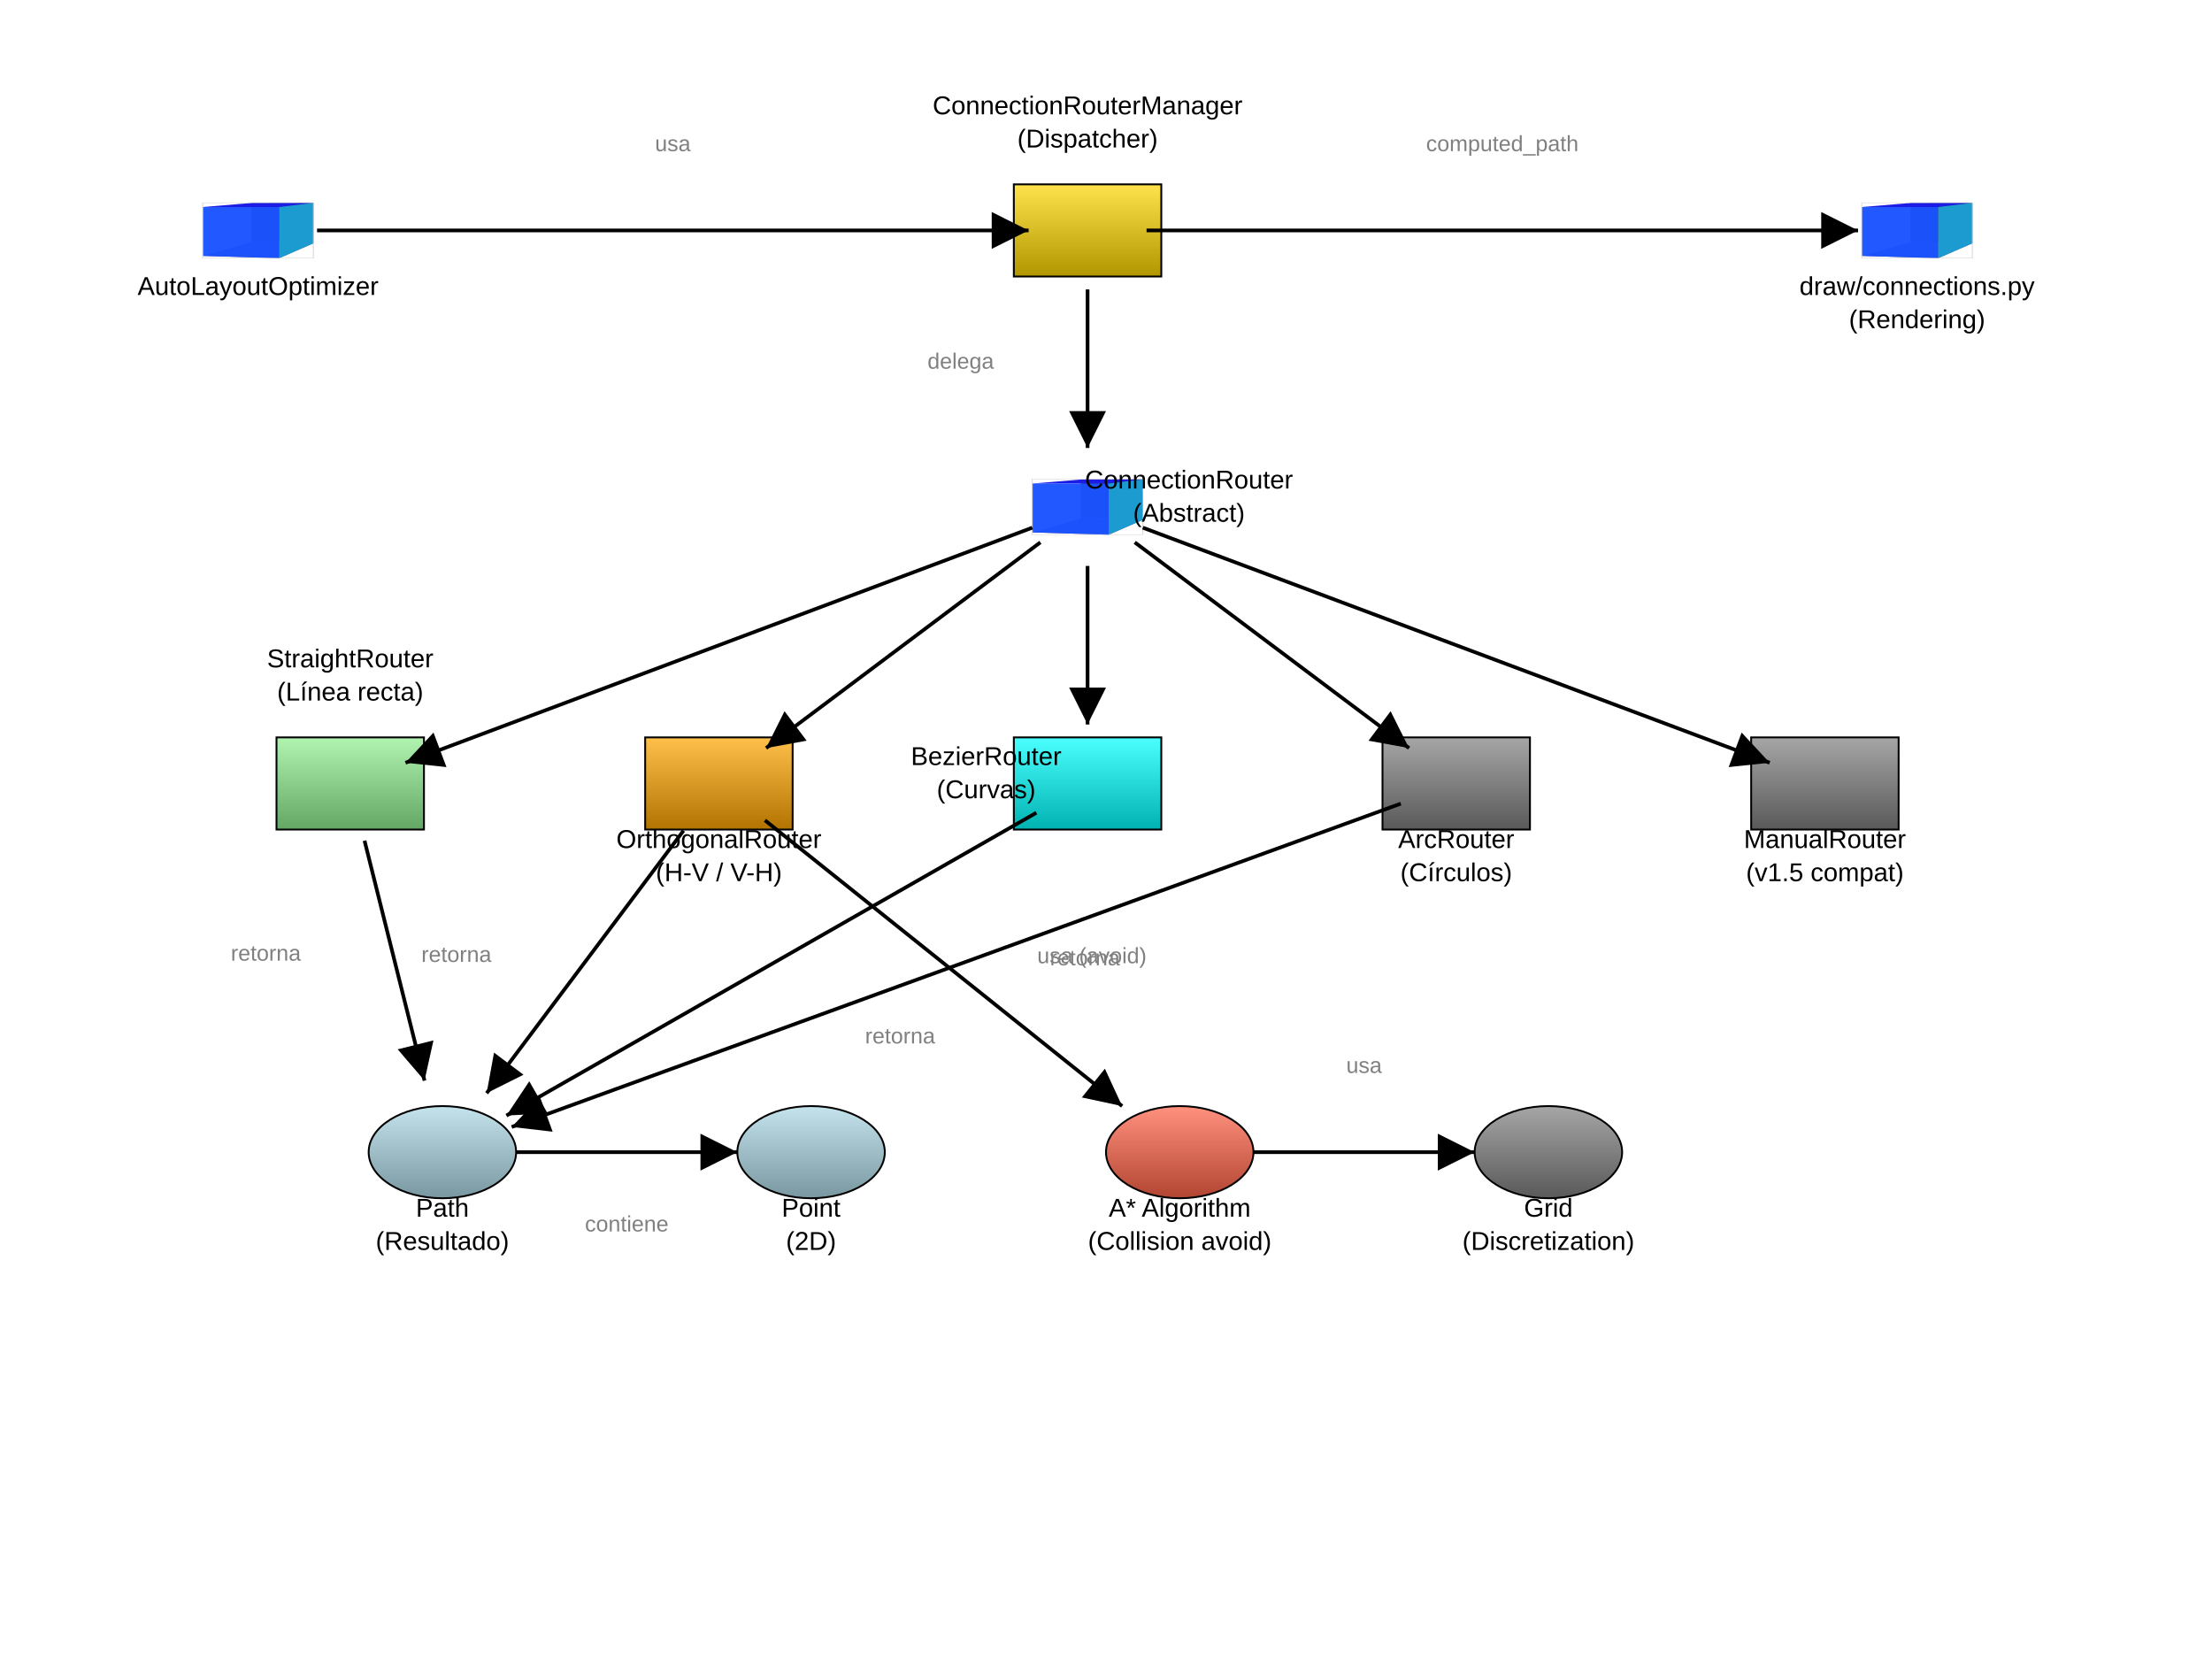
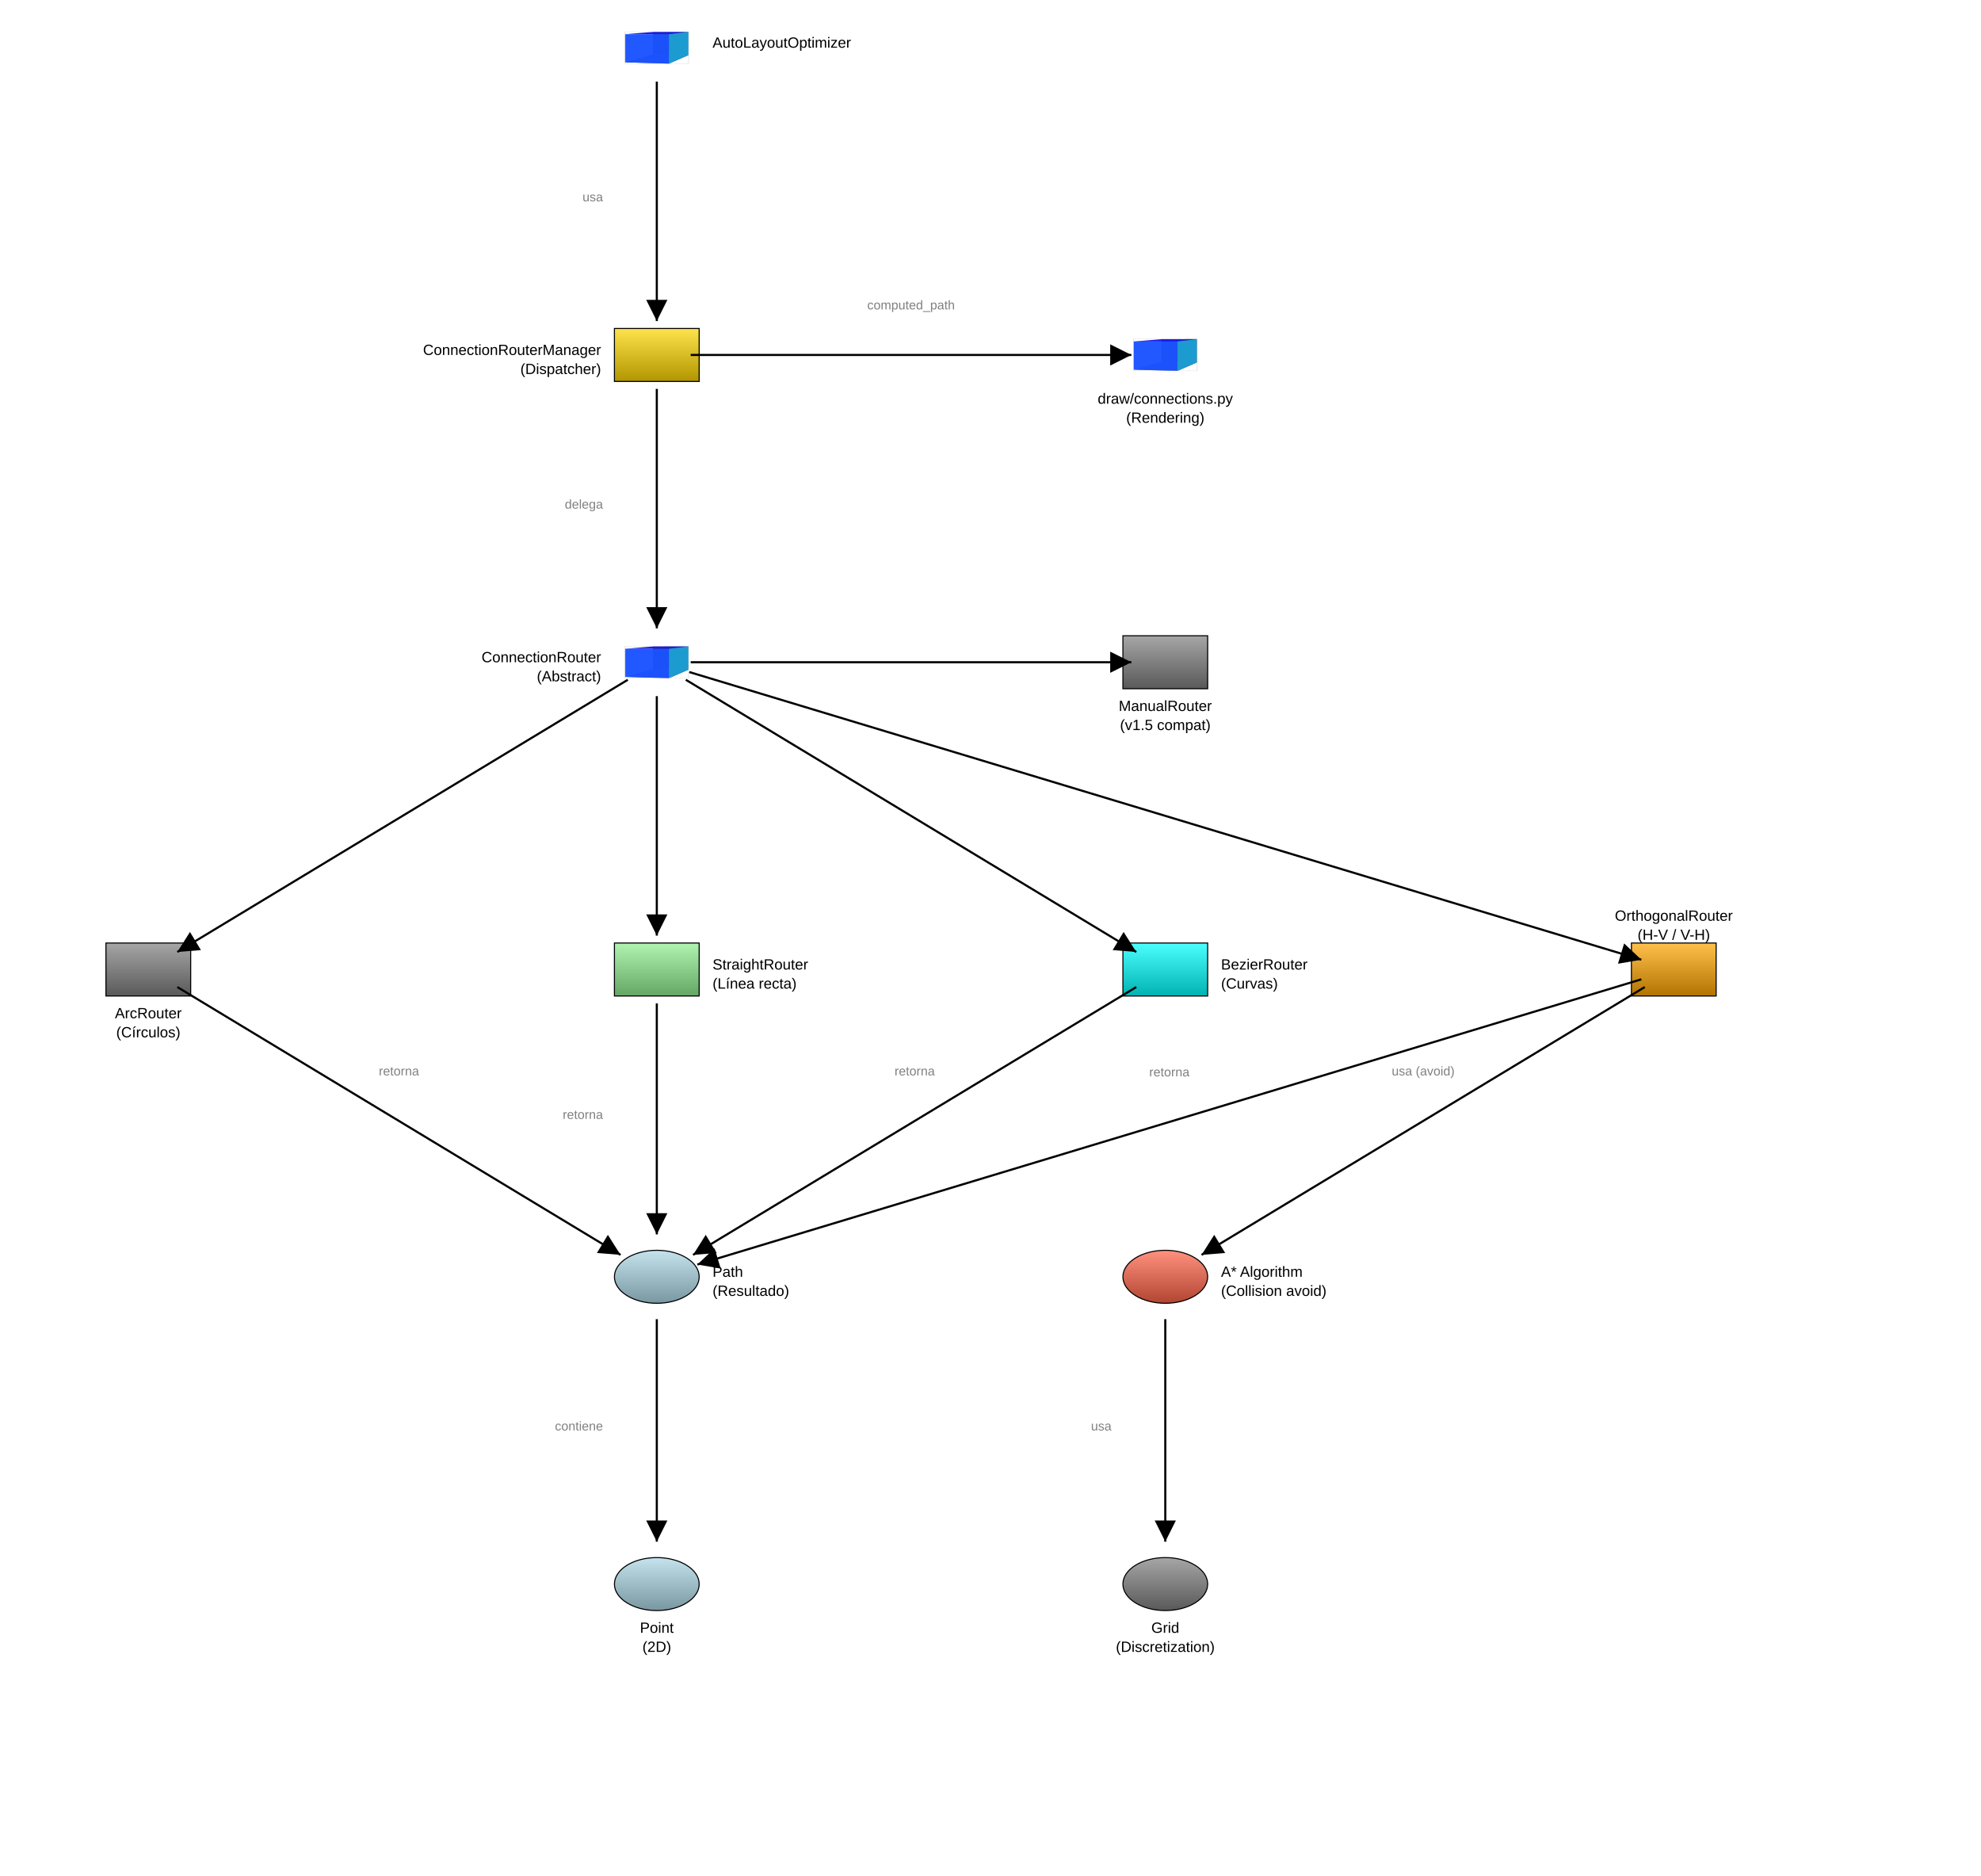
- <svg xmlns="http://www.w3.org/2000/svg" baseProfile="full" height="900" version="1.1" viewBox="0,0,1200,900" width="1200">
+ <svg xmlns="http://www.w3.org/2000/svg" baseProfile="full" height="1770.0" version="1.1" viewBox="0,0,1870.0,1770.0" width="1870.0">
  <defs>
    <marker id="arrow-end" markerHeight="10" markerWidth="10" orient="auto" refX="10" refY="5">
      <path d="M 0 0 L 10 5 L 0 10 z" fill="black" />
    </marker>
    <marker id="arrow-start" markerHeight="10" markerWidth="10" orient="auto" refX="0" refY="5">
      <path d="M 10 0 L 0 5 L 10 10 z" fill="black" />
    </marker>
    <linearGradient id="gradient-manager" x1="0%" x2="0%" y1="0%" y2="100%">
      <stop offset="0%" stop-color="#ffe34c" />
      <stop offset="100%" stop-color="#b29600" />
    </linearGradient>
    <linearGradient id="gradient-router-base" x1="0%" x2="0%" y1="0%" y2="100%">
      <stop offset="0%" stop-color="#c5e3ed" />
      <stop offset="100%" stop-color="#7997a1" />
    </linearGradient>
    <linearGradient id="gradient-straight" x1="0%" x2="0%" y1="0%" y2="100%">
      <stop offset="0%" stop-color="#b1f3b1" />
      <stop offset="100%" stop-color="#64a664" />
    </linearGradient>
    <linearGradient id="gradient-orthogonal" x1="0%" x2="0%" y1="0%" y2="100%">
      <stop offset="0%" stop-color="#ffc04c" />
      <stop offset="100%" stop-color="#b27300" />
    </linearGradient>
    <linearGradient id="gradient-bezier" x1="0%" x2="0%" y1="0%" y2="100%">
      <stop offset="0%" stop-color="#4cffff" />
      <stop offset="100%" stop-color="#00b2b2" />
    </linearGradient>
    <linearGradient id="gradient-arc" x1="0%" x2="0%" y1="0%" y2="100%">
      <stop offset="0%" stop-color="#a6a6a6" />
      <stop offset="100%" stop-color="#595959" />
    </linearGradient>
    <linearGradient id="gradient-manual" x1="0%" x2="0%" y1="0%" y2="100%">
      <stop offset="0%" stop-color="#a6a6a6" />
      <stop offset="100%" stop-color="#595959" />
    </linearGradient>
    <linearGradient id="gradient-path-class" x1="0%" x2="0%" y1="0%" y2="100%">
      <stop offset="0%" stop-color="#c5e3ed" />
      <stop offset="100%" stop-color="#7997a1" />
    </linearGradient>
    <linearGradient id="gradient-point-class" x1="0%" x2="0%" y1="0%" y2="100%">
      <stop offset="0%" stop-color="#c5e3ed" />
      <stop offset="100%" stop-color="#7997a1" />
    </linearGradient>
    <linearGradient id="gradient-astar" x1="0%" x2="0%" y1="0%" y2="100%">
      <stop offset="0%" stop-color="#ff917e" />
      <stop offset="100%" stop-color="#b24531" />
    </linearGradient>
    <linearGradient id="gradient-grid" x1="0%" x2="0%" y1="0%" y2="100%">
      <stop offset="0%" stop-color="#a6a6a6" />
      <stop offset="100%" stop-color="#595959" />
    </linearGradient>
    <linearGradient id="gradient-optimizer" x1="0%" x2="0%" y1="0%" y2="100%">
      <stop offset="0%" stop-color="#ffe34c" />
      <stop offset="100%" stop-color="#b29600" />
    </linearGradient>
    <linearGradient id="gradient-draw-connections" x1="0%" x2="0%" y1="0%" y2="100%">
      <stop offset="0%" stop-color="#b1f3b1" />
      <stop offset="100%" stop-color="#64a664" />
    </linearGradient>
  </defs>
-   <rect fill="url(#gradient-manager)" height="50" stroke="black" width="80" x="550" y="100" />
+   <rect fill="url(#gradient-manager)" height="50" stroke="black" width="80" x="580.0" y="310.0" />
  <g id="router-base">
-     <g transform="translate(560.0,260.0) scale(1.204819,0.6928406) translate(-0.9,-1.4)">
+     <g transform="translate(590.0,610.0) scale(1.204819,0.6928406) translate(-0.9,-1.4)">
      <path d="M 22.754,32.117 0.945,43 V 4.729 L 22.754,1.57 Z" fill="#e9e9ff" stroke="none" />
      <path d="M 50.713,33.121 V 1.463 L 22.754,1.57 V 32.117 Z" fill="#353564" stroke="none" />
      <path d="M 50.713,33.121 35.296,44.771 0.945,43 22.754,32.117 Z" fill="#4d4d9f" stroke="none" />
      <path d="M 50.713,1.463 35.296,4.738 0.945,4.729 22.754,1.57 Z" fill="#1c1ce6" opacity="1" stroke="none" />
      <path d="M 35.296,44.771 V 4.738 L 0.945,4.729 V 43 Z" fill="#1a52ff" opacity="0.96" stroke="none" />
      <path d="M 50.713,33.121 35.296,44.771 V 4.738 L 50.713,1.463 Z" fill="#1c9bd0" stroke="none" />
      <rect fill="none" height="43.3" opacity="0.67" stroke="#cbcbcb" stroke-width="0.48" width="49.8" x="0.9" y="1.4" />
    </g>
  </g>
-   <rect fill="url(#gradient-straight)" height="50" stroke="black" width="80" x="150" y="400" />
-   <rect fill="url(#gradient-orthogonal)" height="50" stroke="black" width="80" x="350" y="400" />
-   <rect fill="url(#gradient-bezier)" height="50" stroke="black" width="80" x="550" y="400" />
-   <rect fill="url(#gradient-arc)" height="50" stroke="black" width="80" x="750" y="400" />
-   <rect fill="url(#gradient-manual)" height="50" stroke="black" width="80" x="950" y="400" />
-   <ellipse cx="240.0" cy="625.0" fill="url(#gradient-path-class)" rx="40.0" ry="25.0" stroke="black" />
-   <ellipse cx="440.0" cy="625.0" fill="url(#gradient-point-class)" rx="40.0" ry="25.0" stroke="black" />
-   <ellipse cx="640.0" cy="625.0" fill="url(#gradient-astar)" rx="40.0" ry="25.0" stroke="black" />
-   <ellipse cx="840.0" cy="625.0" fill="url(#gradient-grid)" rx="40.0" ry="25.0" stroke="black" />
+   <rect fill="url(#gradient-straight)" height="50" stroke="black" width="80" x="580.0" y="890.0" />
+   <rect fill="url(#gradient-orthogonal)" height="50" stroke="black" width="80" x="1540.0" y="890.0" />
+   <rect fill="url(#gradient-bezier)" height="50" stroke="black" width="80" x="1060.0" y="890.0" />
+   <rect fill="url(#gradient-arc)" height="50" stroke="black" width="80" x="100.0" y="890.0" />
+   <rect fill="url(#gradient-manual)" height="50" stroke="black" width="80" x="1060.0" y="600.0" />
+   <ellipse cx="620.0" cy="1205.0" fill="url(#gradient-path-class)" rx="40.0" ry="25.0" stroke="black" />
+   <ellipse cx="620.0" cy="1495.0" fill="url(#gradient-point-class)" rx="40.0" ry="25.0" stroke="black" />
+   <ellipse cx="1100.0" cy="1205.0" fill="url(#gradient-astar)" rx="40.0" ry="25.0" stroke="black" />
+   <ellipse cx="1100.0" cy="1495.0" fill="url(#gradient-grid)" rx="40.0" ry="25.0" stroke="black" />
  <g id="optimizer">
-     <g transform="translate(110.0,110.0) scale(1.204819,0.6928406) translate(-0.9,-1.4)">
+     <g transform="translate(590.0,30.0) scale(1.204819,0.6928406) translate(-0.9,-1.4)">
      <path d="M 22.754,32.117 0.945,43 V 4.729 L 22.754,1.57 Z" fill="#e9e9ff" stroke="none" />
      <path d="M 50.713,33.121 V 1.463 L 22.754,1.57 V 32.117 Z" fill="#353564" stroke="none" />
      <path d="M 50.713,33.121 35.296,44.771 0.945,43 22.754,32.117 Z" fill="#4d4d9f" stroke="none" />
      <path d="M 50.713,1.463 35.296,4.738 0.945,4.729 22.754,1.57 Z" fill="#1c1ce6" opacity="1" stroke="none" />
      <path d="M 35.296,44.771 V 4.738 L 0.945,4.729 V 43 Z" fill="#1a52ff" opacity="0.96" stroke="none" />
      <path d="M 50.713,33.121 35.296,44.771 V 4.738 L 50.713,1.463 Z" fill="#1c9bd0" stroke="none" />
      <rect fill="none" height="43.3" opacity="0.67" stroke="#cbcbcb" stroke-width="0.48" width="49.8" x="0.9" y="1.4" />
    </g>
  </g>
  <g id="draw-connections">
-     <g transform="translate(1010.0,110.0) scale(1.204819,0.6928406) translate(-0.9,-1.4)">
+     <g transform="translate(1070.0,320.0) scale(1.204819,0.6928406) translate(-0.9,-1.4)">
      <path d="M 22.754,32.117 0.945,43 V 4.729 L 22.754,1.57 Z" fill="#e9e9ff" stroke="none" />
      <path d="M 50.713,33.121 V 1.463 L 22.754,1.57 V 32.117 Z" fill="#353564" stroke="none" />
      <path d="M 50.713,33.121 35.296,44.771 0.945,43 22.754,32.117 Z" fill="#4d4d9f" stroke="none" />
      <path d="M 50.713,1.463 35.296,4.738 0.945,4.729 22.754,1.57 Z" fill="#1c1ce6" opacity="1" stroke="none" />
      <path d="M 35.296,44.771 V 4.738 L 0.945,4.729 V 43 Z" fill="#1a52ff" opacity="0.96" stroke="none" />
      <path d="M 50.713,33.121 35.296,44.771 V 4.738 L 50.713,1.463 Z" fill="#1c9bd0" stroke="none" />
      <rect fill="none" height="43.3" opacity="0.67" stroke="#cbcbcb" stroke-width="0.48" width="49.8" x="0.9" y="1.4" />
    </g>
  </g>
-   <line marker-end="url(#arrow-end)" stroke="black" stroke-width="2" x1="172.0" x2="558.0" y1="125.0" y2="125.0" />
-   <line marker-end="url(#arrow-end)" stroke="black" stroke-width="2" x1="590.0" x2="590.0" y1="157.0" y2="243.0" />
-   <line marker-end="url(#arrow-end)" stroke="black" stroke-width="2" x1="560.037" x2="219.963" y1="286.236" y2="413.764" />
-   <line marker-end="url(#arrow-end)" stroke="black" stroke-width="2" x1="564.4" x2="415.6" y1="294.2" y2="405.8" />
-   <line marker-end="url(#arrow-end)" stroke="black" stroke-width="2" x1="590.0" x2="590.0" y1="307.0" y2="393.0" />
-   <line marker-end="url(#arrow-end)" stroke="black" stroke-width="2" x1="615.6" x2="764.4" y1="294.2" y2="405.8" />
-   <line marker-end="url(#arrow-end)" stroke="black" stroke-width="2" x1="619.963" x2="960.037" y1="286.236" y2="413.764" />
-   <line marker-end="url(#arrow-end)" stroke="black" stroke-width="2" x1="197.761" x2="230.299" y1="456.045" y2="586.194" />
-   <line marker-end="url(#arrow-end)" stroke="black" stroke-width="2" x1="370.8" x2="264.0" y1="450.6" y2="593.0" />
-   <line marker-end="url(#arrow-end)" stroke="black" stroke-width="2" x1="562.216" x2="274.73" y1="440.876" y2="605.154" />
-   <line marker-end="url(#arrow-end)" stroke="black" stroke-width="2" x1="759.927" x2="277.592" y1="435.936" y2="611.33" />
-   <line marker-end="url(#arrow-end)" stroke="black" stroke-width="2" x1="414.988" x2="608.765" y1="444.99" y2="600.012" />
-   <line marker-end="url(#arrow-end)" stroke="black" stroke-width="2" x1="680.0" x2="800.0" y1="625.0" y2="625.0" />
-   <line marker-end="url(#arrow-end)" stroke="black" stroke-width="2" x1="280.0" x2="400.0" y1="625.0" y2="625.0" />
-   <line marker-end="url(#arrow-end)" stroke="black" stroke-width="2" x1="622.0" x2="1008.0" y1="125.0" y2="125.0" />
-   <text fill="black" font-family="Arial, sans-serif" font-size="14px" text-anchor="middle" x="590.0" y="62">ConnectionRouterManager</text>
-   <text fill="black" font-family="Arial, sans-serif" font-size="14px" text-anchor="middle" x="590.0" y="80">(Dispatcher)</text>
-   <text fill="black" font-family="Arial, sans-serif" font-size="14px" text-anchor="middle" x="645.0" y="265.0">ConnectionRouter</text>
-   <text fill="black" font-family="Arial, sans-serif" font-size="14px" text-anchor="middle" x="645.0" y="283.0">(Abstract)</text>
-   <text fill="black" font-family="Arial, sans-serif" font-size="14px" text-anchor="middle" x="190.0" y="362">StraightRouter</text>
-   <text fill="black" font-family="Arial, sans-serif" font-size="14px" text-anchor="middle" x="190.0" y="380">(Línea recta)</text>
-   <text fill="black" font-family="Arial, sans-serif" font-size="14px" text-anchor="middle" x="390.0" y="460.0">OrthogonalRouter</text>
-   <text fill="black" font-family="Arial, sans-serif" font-size="14px" text-anchor="middle" x="390.0" y="478.0">(H-V / V-H)</text>
-   <text fill="black" font-family="Arial, sans-serif" font-size="14px" text-anchor="middle" x="535" y="415.0">BezierRouter</text>
-   <text fill="black" font-family="Arial, sans-serif" font-size="14px" text-anchor="middle" x="535" y="433.0">(Curvas)</text>
-   <text fill="black" font-family="Arial, sans-serif" font-size="14px" text-anchor="middle" x="790.0" y="460.0">ArcRouter</text>
-   <text fill="black" font-family="Arial, sans-serif" font-size="14px" text-anchor="middle" x="790.0" y="478.0">(Círculos)</text>
-   <text fill="black" font-family="Arial, sans-serif" font-size="14px" text-anchor="middle" x="990.0" y="460.0">ManualRouter</text>
-   <text fill="black" font-family="Arial, sans-serif" font-size="14px" text-anchor="middle" x="990.0" y="478.0">(v1.5 compat)</text>
-   <text fill="black" font-family="Arial, sans-serif" font-size="14px" text-anchor="middle" x="240.0" y="660.0">Path</text>
-   <text fill="black" font-family="Arial, sans-serif" font-size="14px" text-anchor="middle" x="240.0" y="678.0">(Resultado)</text>
-   <text fill="black" font-family="Arial, sans-serif" font-size="14px" text-anchor="middle" x="440.0" y="660.0">Point</text>
-   <text fill="black" font-family="Arial, sans-serif" font-size="14px" text-anchor="middle" x="440.0" y="678.0">(2D)</text>
-   <text fill="black" font-family="Arial, sans-serif" font-size="14px" text-anchor="middle" x="640.0" y="660.0">A* Algorithm</text>
-   <text fill="black" font-family="Arial, sans-serif" font-size="14px" text-anchor="middle" x="640.0" y="678.0">(Collision avoid)</text>
-   <text fill="black" font-family="Arial, sans-serif" font-size="14px" text-anchor="middle" x="840.0" y="660.0">Grid</text>
-   <text fill="black" font-family="Arial, sans-serif" font-size="14px" text-anchor="middle" x="840.0" y="678.0">(Discretization)</text>
-   <text fill="black" font-family="Arial, sans-serif" font-size="14px" text-anchor="middle" x="140.0" y="160.0">AutoLayoutOptimizer</text>
-   <text fill="black" font-family="Arial, sans-serif" font-size="14px" text-anchor="middle" x="1040.0" y="160.0">draw/connections.py</text>
-   <text fill="black" font-family="Arial, sans-serif" font-size="14px" text-anchor="middle" x="1040.0" y="178.0">(Rendering)</text>
-   <text fill="gray" font-family="Arial, sans-serif" font-size="12px" text-anchor="middle" x="365.0" y="82.0">usa</text>
-   <text fill="gray" font-family="Arial, sans-serif" font-size="12px" text-anchor="end" x="539.2" y="200.0">delega</text>
-   <text fill="gray" font-family="Arial, sans-serif" font-size="12px" text-anchor="end" x="163.23" y="521.119">retorna</text>
-   <text fill="gray" font-family="Arial, sans-serif" font-size="12px" text-anchor="end" x="266.6" y="521.8">retorna</text>
-   <text fill="gray" font-family="Arial, sans-serif" font-size="12px" text-anchor="start" x="469.273" y="566.015">retorna</text>
-   <text fill="gray" font-family="Arial, sans-serif" font-size="12px" text-anchor="start" x="569.559" y="523.633">retorna</text>
-   <text fill="gray" font-family="Arial, sans-serif" font-size="12px" text-anchor="start" x="562.677" y="522.501">usa (avoid)</text>
-   <text fill="gray" font-family="Arial, sans-serif" font-size="12px" text-anchor="middle" x="740.0" y="582.0">usa</text>
-   <text fill="gray" font-family="Arial, sans-serif" font-size="12px" text-anchor="middle" x="340.0" y="668.0">contiene</text>
-   <text fill="gray" font-family="Arial, sans-serif" font-size="12px" text-anchor="middle" x="815.0" y="82.0">computed_path</text>
+   <line marker-end="url(#arrow-end)" stroke="black" stroke-width="2" x1="620.0" x2="620.0" y1="77.0" y2="303.0" />
+   <line marker-end="url(#arrow-end)" stroke="black" stroke-width="2" x1="620.0" x2="620.0" y1="367.0" y2="593.0" />
+   <line marker-end="url(#arrow-end)" stroke="black" stroke-width="2" x1="620.0" x2="620.0" y1="657.0" y2="883.0" />
+   <line marker-end="url(#arrow-end)" stroke="black" stroke-width="2" x1="650.633" x2="1549.367" y1="634.254" y2="905.746" />
+   <line marker-end="url(#arrow-end)" stroke="black" stroke-width="2" x1="647.389" x2="1072.611" y1="641.548" y2="898.452" />
+   <line marker-end="url(#arrow-end)" stroke="black" stroke-width="2" x1="592.611" x2="167.389" y1="641.548" y2="898.452" />
+   <line marker-end="url(#arrow-end)" stroke="black" stroke-width="2" x1="652.0" x2="1068.0" y1="625.0" y2="625.0" />
+   <line marker-end="url(#arrow-end)" stroke="black" stroke-width="2" x1="620.0" x2="620.0" y1="947.0" y2="1165.0" />
+   <line marker-end="url(#arrow-end)" stroke="black" stroke-width="2" x1="1549.367" x2="658.291" y1="924.254" y2="1193.433" />
+   <line marker-end="url(#arrow-end)" stroke="black" stroke-width="2" x1="1072.611" x2="654.237" y1="931.548" y2="1184.315" />
+   <line marker-end="url(#arrow-end)" stroke="black" stroke-width="2" x1="167.389" x2="585.763" y1="931.548" y2="1184.315" />
+   <line marker-end="url(#arrow-end)" stroke="black" stroke-width="2" x1="1552.611" x2="1134.237" y1="931.548" y2="1184.315" />
+   <line marker-end="url(#arrow-end)" stroke="black" stroke-width="2" x1="1100.0" x2="1100.0" y1="1245.0" y2="1455.0" />
+   <line marker-end="url(#arrow-end)" stroke="black" stroke-width="2" x1="620.0" x2="620.0" y1="1245.0" y2="1455.0" />
+   <line marker-end="url(#arrow-end)" stroke="black" stroke-width="2" x1="652.0" x2="1068.0" y1="335.0" y2="335.0" />
+   <text fill="black" font-family="Arial, sans-serif" font-size="14px" text-anchor="end" x="567.4" y="335.0">ConnectionRouterManager</text>
+   <text fill="black" font-family="Arial, sans-serif" font-size="14px" text-anchor="end" x="567.4" y="353.0">(Dispatcher)</text>
+   <text fill="black" font-family="Arial, sans-serif" font-size="14px" text-anchor="end" x="567.4" y="625.0">ConnectionRouter</text>
+   <text fill="black" font-family="Arial, sans-serif" font-size="14px" text-anchor="end" x="567.4" y="643.0">(Abstract)</text>
+   <text fill="black" font-family="Arial, sans-serif" font-size="14px" text-anchor="start" x="672.6" y="915.0">StraightRouter</text>
+   <text fill="black" font-family="Arial, sans-serif" font-size="14px" text-anchor="start" x="672.6" y="933.0">(Línea recta)</text>
+   <text fill="black" font-family="Arial, sans-serif" font-size="14px" text-anchor="middle" x="1580.0" y="869.0">OrthogonalRouter</text>
+   <text fill="black" font-family="Arial, sans-serif" font-size="14px" text-anchor="middle" x="1580.0" y="887.0">(H-V / V-H)</text>
+   <text fill="black" font-family="Arial, sans-serif" font-size="14px" text-anchor="start" x="1152.6" y="915.0">BezierRouter</text>
+   <text fill="black" font-family="Arial, sans-serif" font-size="14px" text-anchor="start" x="1152.6" y="933.0">(Curvas)</text>
+   <text fill="black" font-family="Arial, sans-serif" font-size="14px" text-anchor="middle" x="140.0" y="961.0">ArcRouter</text>
+   <text fill="black" font-family="Arial, sans-serif" font-size="14px" text-anchor="middle" x="140.0" y="979.0">(Círculos)</text>
+   <text fill="black" font-family="Arial, sans-serif" font-size="14px" text-anchor="middle" x="1100.0" y="671.0">ManualRouter</text>
+   <text fill="black" font-family="Arial, sans-serif" font-size="14px" text-anchor="middle" x="1100.0" y="689.0">(v1.5 compat)</text>
+   <text fill="black" font-family="Arial, sans-serif" font-size="14px" text-anchor="start" x="672.6" y="1205.0">Path</text>
+   <text fill="black" font-family="Arial, sans-serif" font-size="14px" text-anchor="start" x="672.6" y="1223.0">(Resultado)</text>
+   <text fill="black" font-family="Arial, sans-serif" font-size="14px" text-anchor="middle" x="620.0" y="1541.0">Point</text>
+   <text fill="black" font-family="Arial, sans-serif" font-size="14px" text-anchor="middle" x="620.0" y="1559.0">(2D)</text>
+   <text fill="black" font-family="Arial, sans-serif" font-size="14px" text-anchor="start" x="1152.6" y="1205.0">A* Algorithm</text>
+   <text fill="black" font-family="Arial, sans-serif" font-size="14px" text-anchor="start" x="1152.6" y="1223.0">(Collision avoid)</text>
+   <text fill="black" font-family="Arial, sans-serif" font-size="14px" text-anchor="middle" x="1100.0" y="1541.0">Grid</text>
+   <text fill="black" font-family="Arial, sans-serif" font-size="14px" text-anchor="middle" x="1100.0" y="1559.0">(Discretization)</text>
+   <text fill="black" font-family="Arial, sans-serif" font-size="14px" text-anchor="start" x="672.6" y="45.0">AutoLayoutOptimizer</text>
+   <text fill="black" font-family="Arial, sans-serif" font-size="14px" text-anchor="middle" x="1100.0" y="381.0">draw/connections.py</text>
+   <text fill="black" font-family="Arial, sans-serif" font-size="14px" text-anchor="middle" x="1100.0" y="399.0">(Rendering)</text>
+   <text fill="gray" font-family="Arial, sans-serif" font-size="12px" text-anchor="end" x="569.2" y="190.0">usa</text>
+   <text fill="gray" font-family="Arial, sans-serif" font-size="12px" text-anchor="end" x="569.2" y="480.0">delega</text>
+   <text fill="gray" font-family="Arial, sans-serif" font-size="12px" text-anchor="end" x="569.2" y="1056.0">retorna</text>
+   <text fill="gray" font-family="Arial, sans-serif" font-size="12px" text-anchor="middle" x="1103.829" y="1015.843">retorna</text>
+   <text fill="gray" font-family="Arial, sans-serif" font-size="12px" text-anchor="middle" x="863.424" y="1014.932">retorna</text>
+   <text fill="gray" font-family="Arial, sans-serif" font-size="12px" text-anchor="middle" x="376.576" y="1014.932">retorna</text>
+   <text fill="gray" font-family="Arial, sans-serif" font-size="12px" text-anchor="middle" x="1343.424" y="1014.932">usa (avoid)</text>
+   <text fill="gray" font-family="Arial, sans-serif" font-size="12px" text-anchor="end" x="1049.2" y="1350.0">usa</text>
+   <text fill="gray" font-family="Arial, sans-serif" font-size="12px" text-anchor="end" x="569.2" y="1350.0">contiene</text>
+   <text fill="gray" font-family="Arial, sans-serif" font-size="12px" text-anchor="middle" x="860.0" y="292.0">computed_path</text>
</svg>
